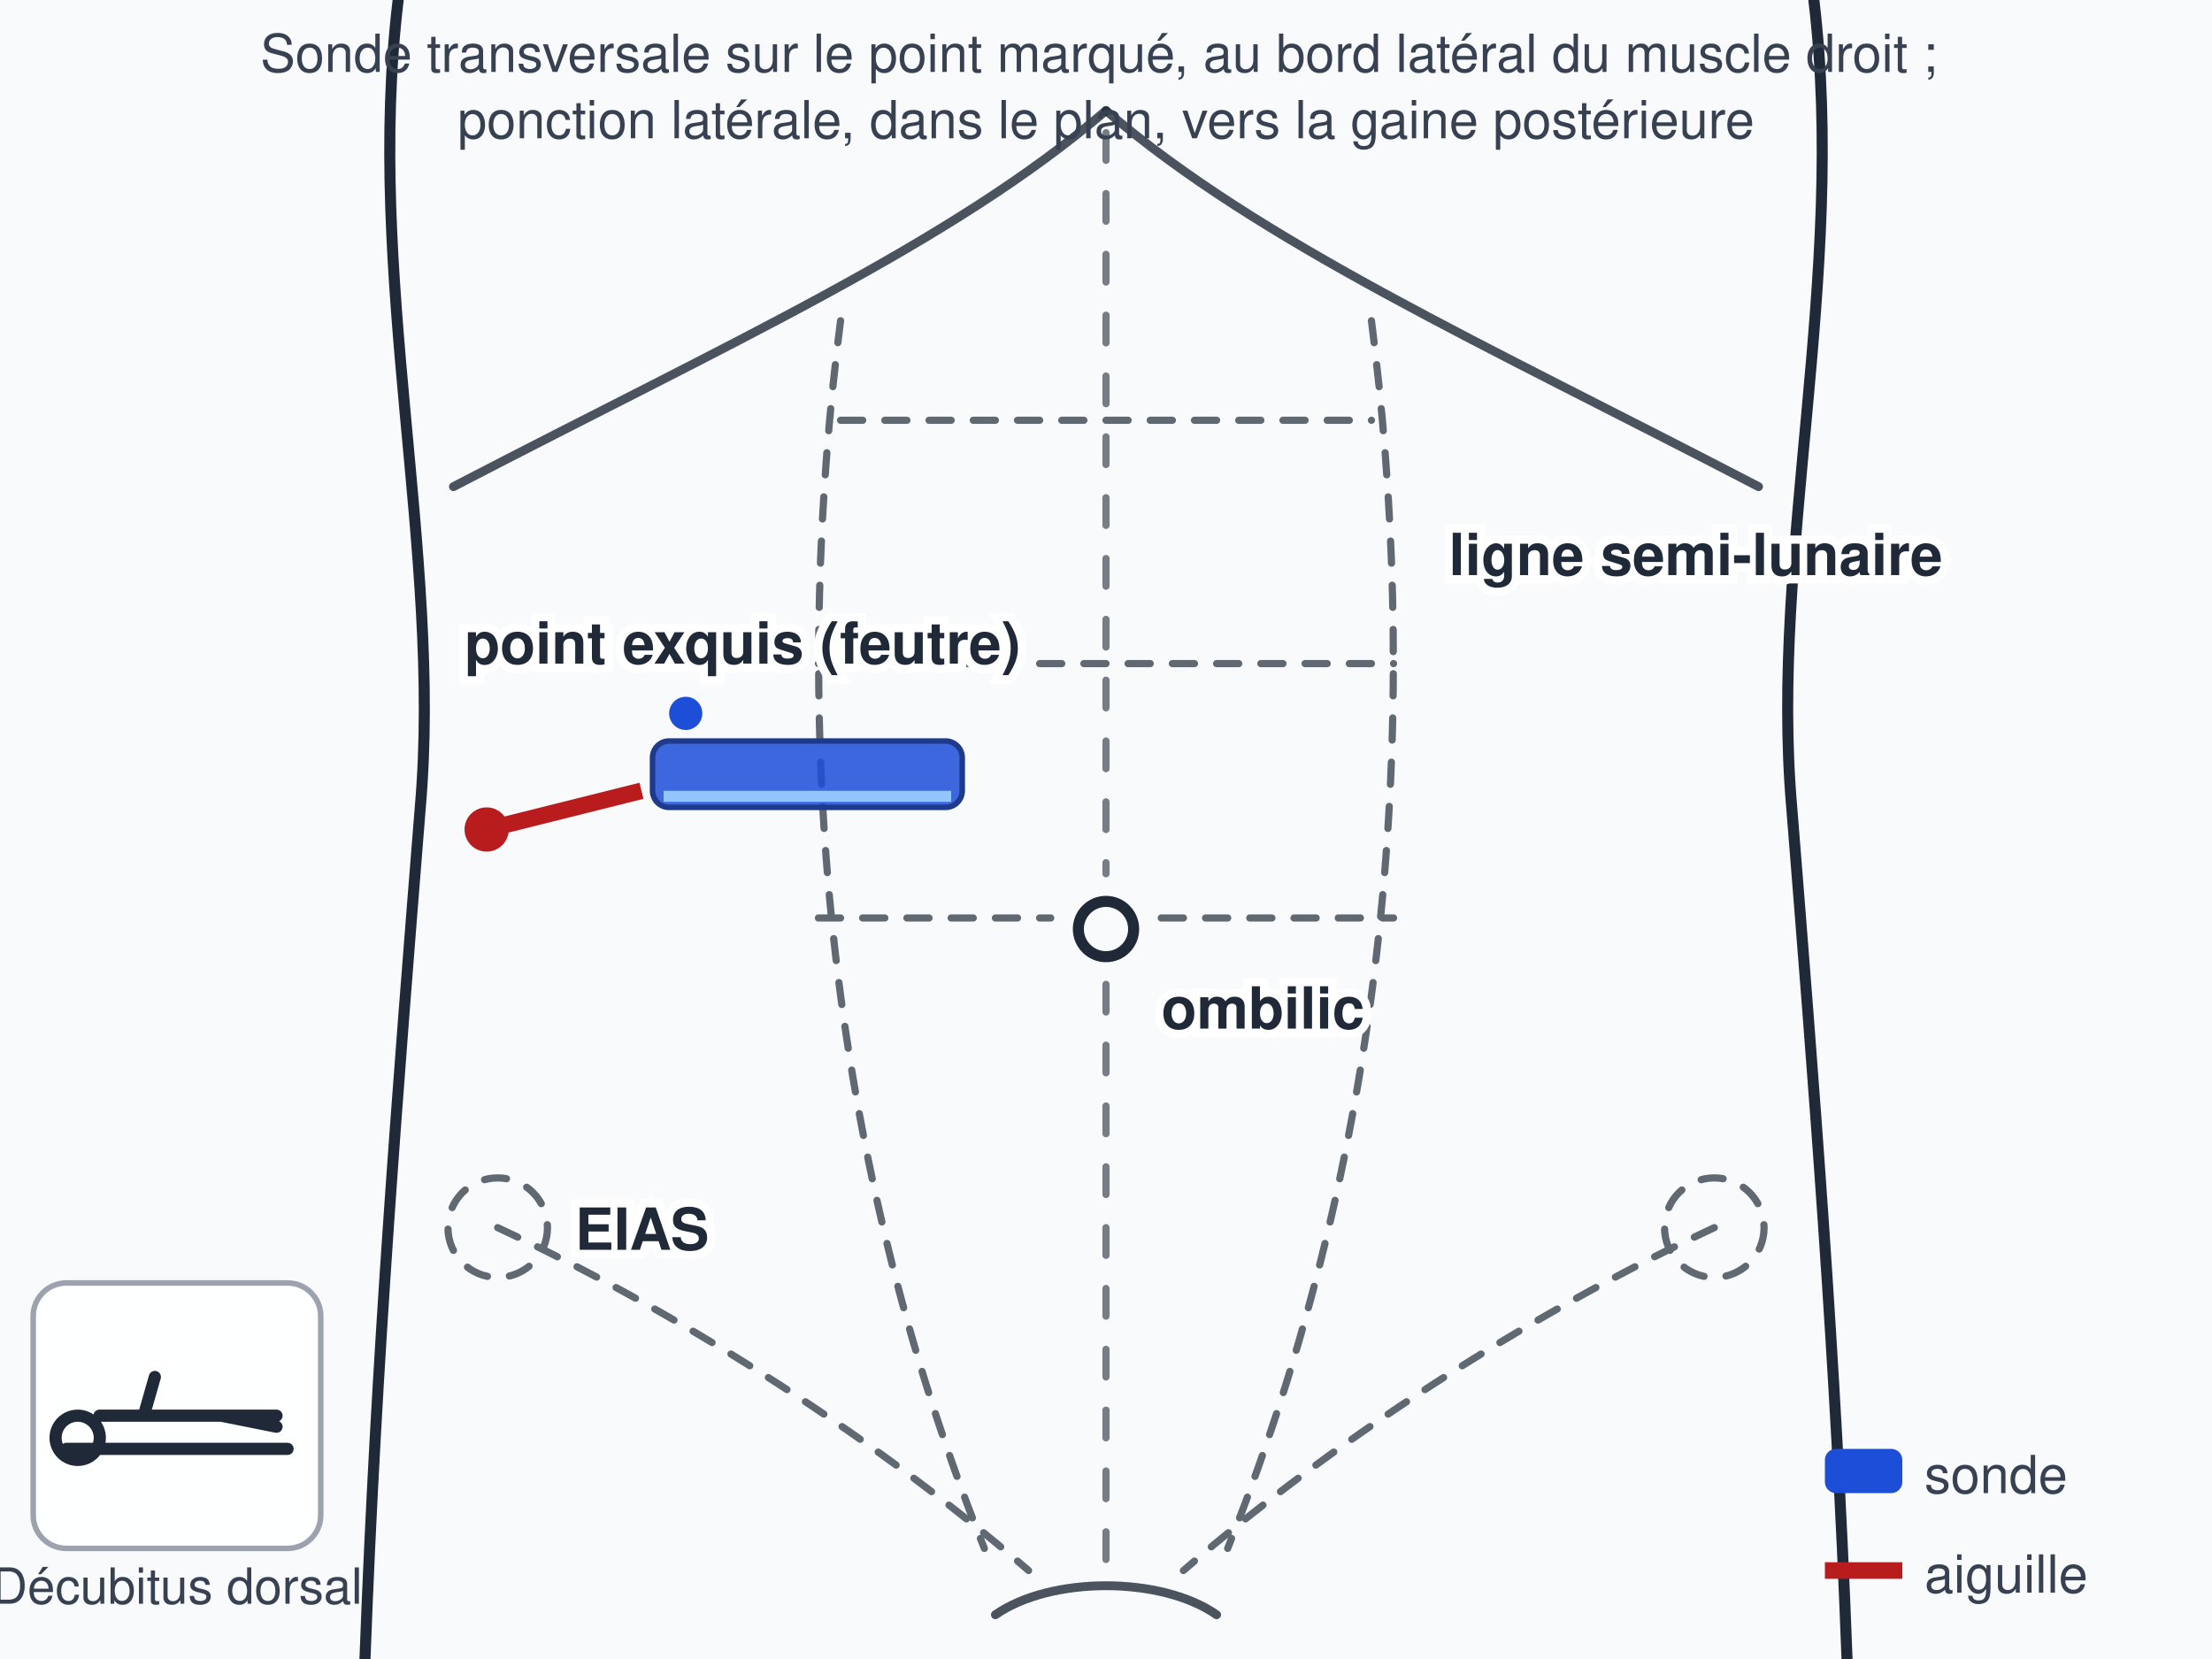
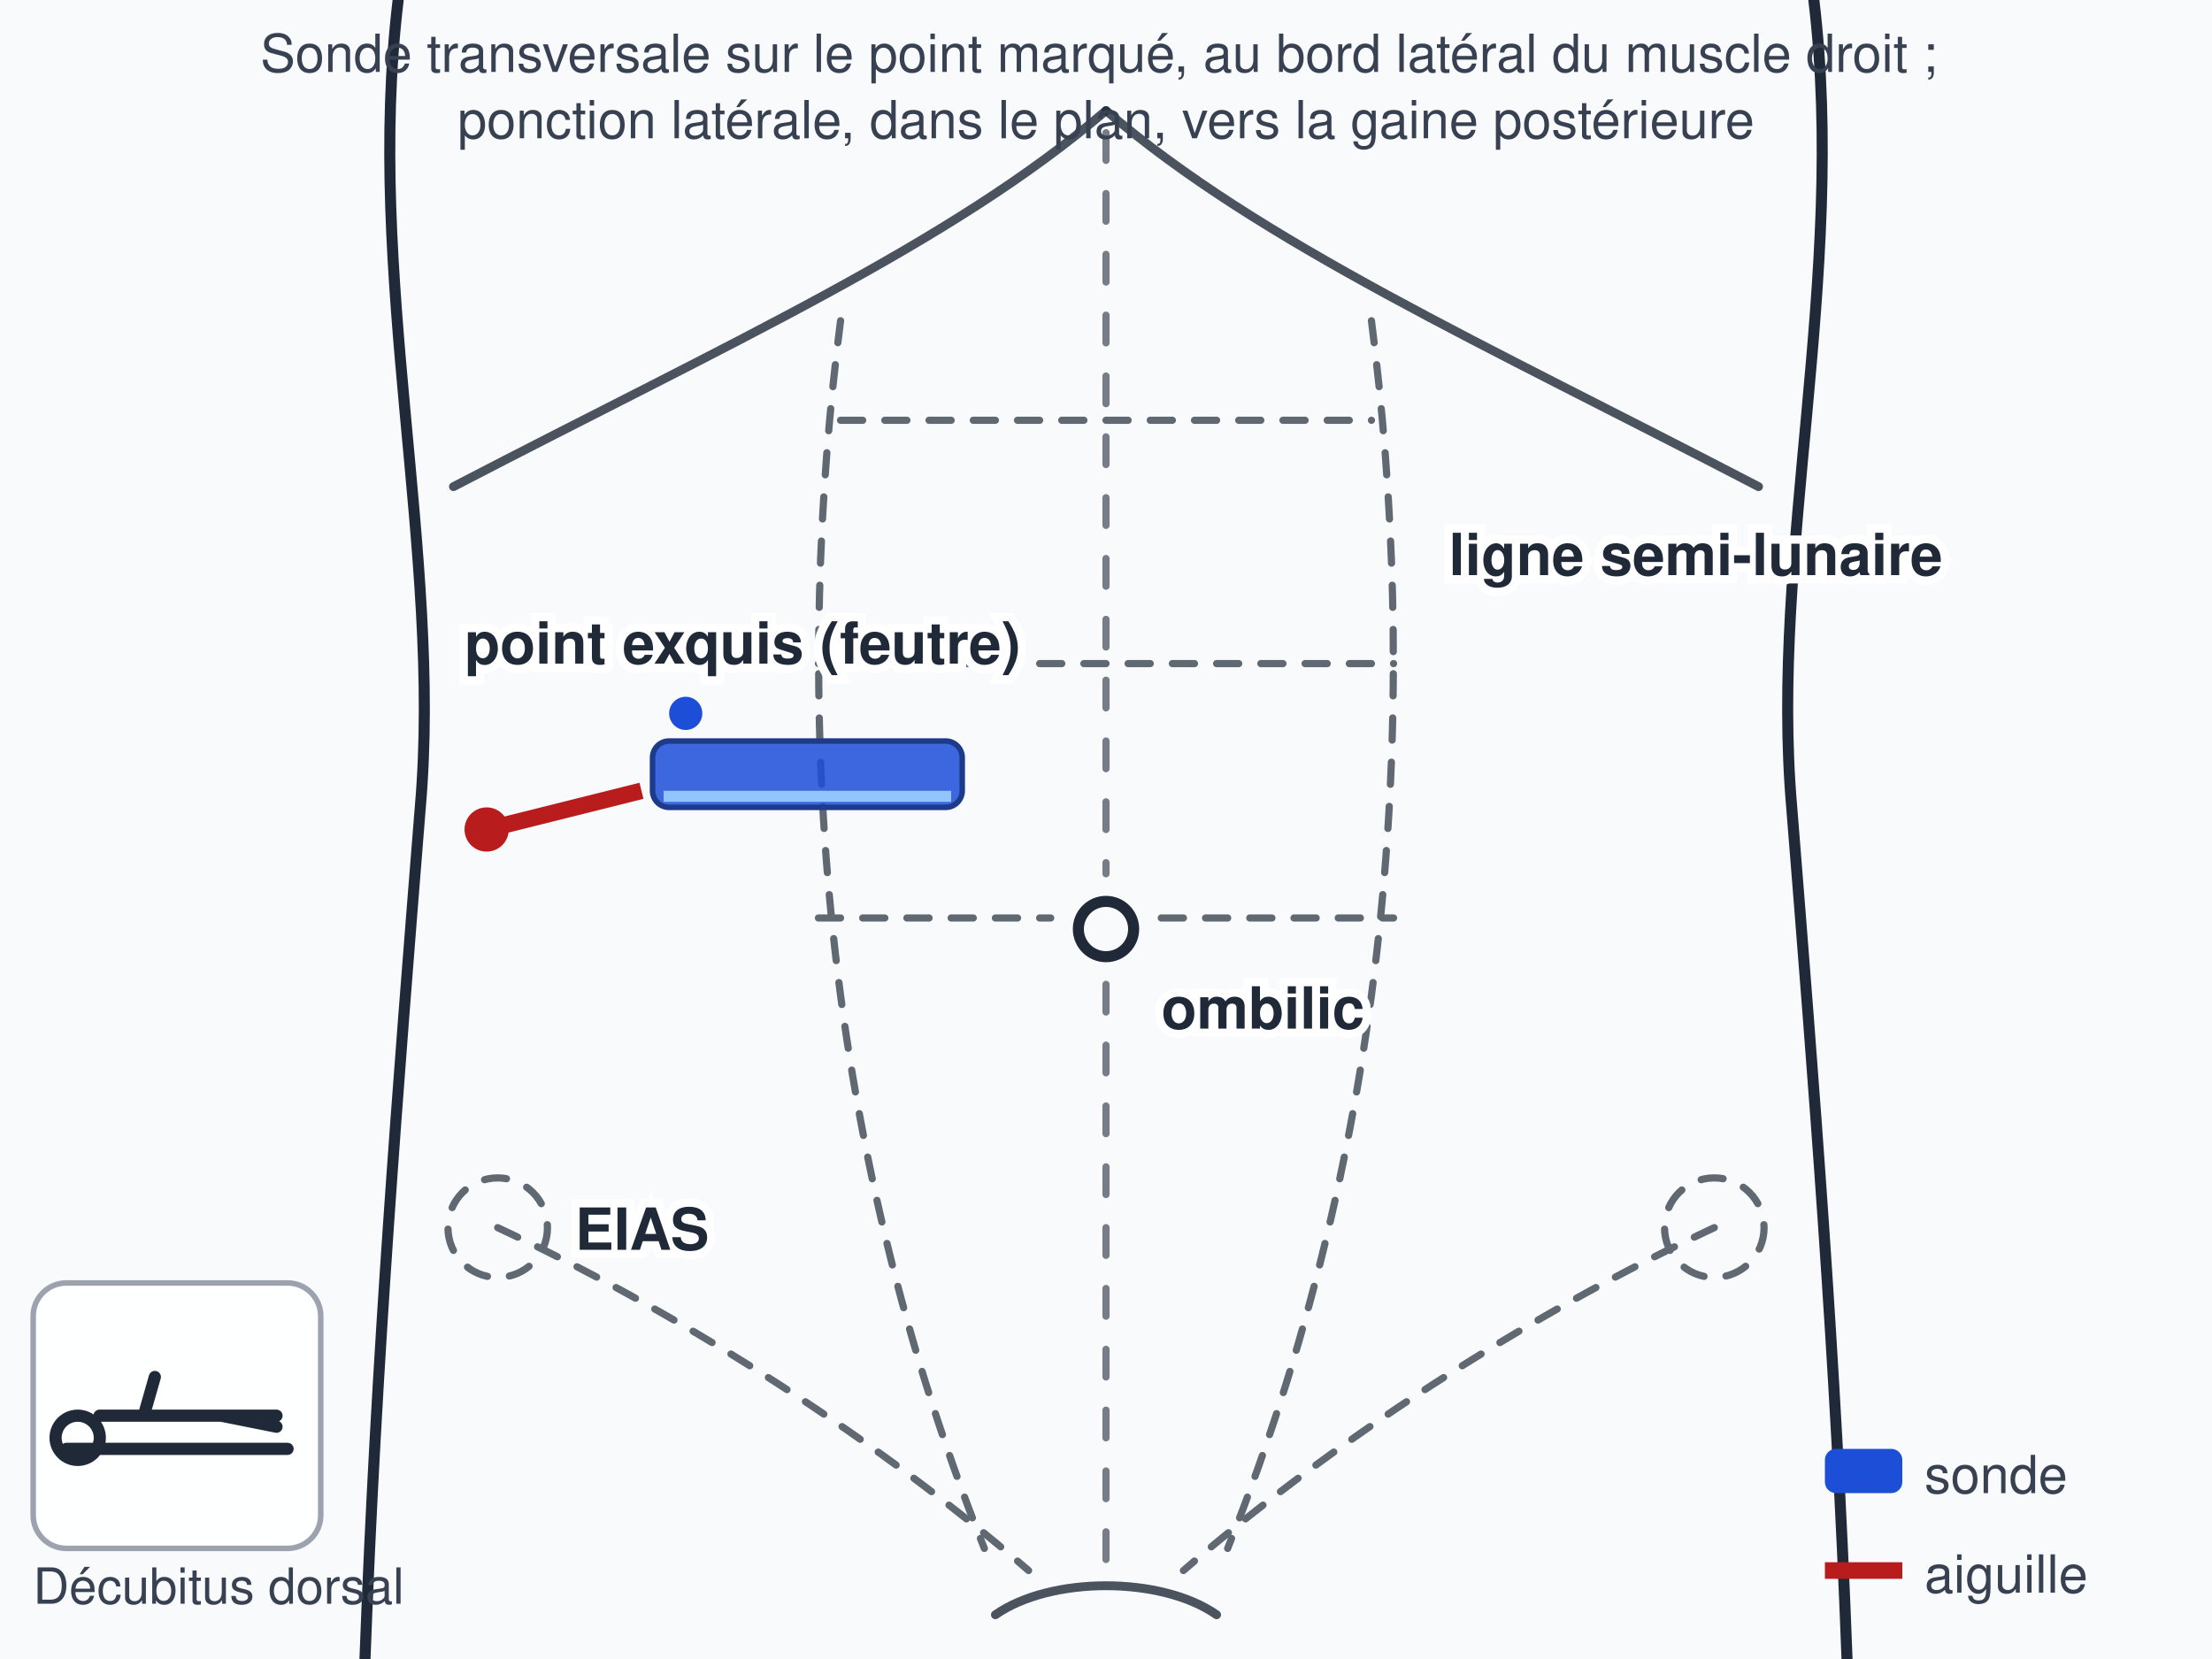
<svg xmlns="http://www.w3.org/2000/svg" viewBox="0 0 400 300" font-family="-apple-system, Helvetica, Arial, sans-serif">
  <rect width="400" height="300" fill="#f8fafc" />
  <g fill="none" stroke="#1f2937" stroke-width="2" stroke-linecap="round" stroke-linejoin="round">
    <path d="M72,0 C66,50 80,100 76,146 C72,196 68,246 66,300" />
    <path d="M328,0 C334,50 320,100 324,146 C328,196 332,246 334,300" />
    <path d="M200,20 C172,44 132,62 82,88" stroke-width="1.6" opacity=".8" />
    <path d="M200,20 C228,44 268,62 318,88" stroke-width="1.6" opacity=".8" />
    <circle cx="200" cy="168" r="5" />
    <path d="M180,292 C190,285 210,285 220,292" stroke-width="1.6" opacity=".8" />
    <g stroke-width="1.3" stroke-dasharray="5 6" opacity=".6">
      <path d="M200,24 L200,158 M200,178 L200,284" />
    </g>
    <g stroke-width="1.3" stroke-dasharray="4 4" opacity=".7">
      <path d="M152,58 C144,120 146,200 178,280" />
      <path d="M248,58 C256,120 254,200 222,280" />
      <path d="M152,76 L248,76 M148,120 L252,120 M148,166 L190,166 M210,166 L252,166" />
      <circle cx="90" cy="222" r="9" />
      <circle cx="310" cy="222" r="9" />
      <path d="M90,222 C120,236 156,258 186,284 M310,222 C280,236 244,258 214,284" />
    </g>
  </g>
  <g transform="translate(146,140) rotate(0)">
    <rect x="-28" y="-6" width="56" height="12" rx="3" fill="#1d4ed8" fill-opacity=".85" stroke="#1e3a8a" />
    <rect x="-26" y="3" width="52" height="2" fill="#93c5fd" stroke="none" />
    <circle cx="-22" cy="-11" r="3" fill="#1d4ed8" stroke="none" />
  </g>
  <line x1="88" y1="150" x2="116" y2="143" stroke="#b91c1c" stroke-width="3" />
  <circle cx="88" cy="150" r="4" fill="#b91c1c" stroke="none" />
  <text x="262" y="104" font-size="10.5" font-weight="600" fill="#1f2937" stroke="#fff" stroke-width="3" paint-order="stroke">ligne semi-lunaire</text>
  <text x="210" y="186" font-size="10.5" font-weight="600" fill="#1f2937" stroke="#fff" stroke-width="3" paint-order="stroke">ombilic</text>
  <text x="84" y="120" font-size="10.5" font-weight="600" fill="#1f2937" stroke="#fff" stroke-width="3" paint-order="stroke">point exquis (feutre)</text>
  <text x="104" y="226" font-size="10.5" font-weight="600" fill="#1f2937" stroke="#fff" stroke-width="3" paint-order="stroke">EIAS</text>
  <g transform="translate(6,232)">
    <rect x="0" y="0" width="52" height="48" rx="6" fill="#fff" fill-opacity=".9" stroke="#9ca3af" stroke-width="1" />
    <path d="M8,24 a4,4 0 1,0 0.1,0 M12,24 L44,24 M20,24 L22,17 M34,24 L44,26 M6,30 L46,30" stroke="#1f2937" stroke-width="2.2" fill="none" stroke-linecap="round" />
-     <text x="26" y="58" text-anchor="middle" font-size="9" fill="#374151" stroke="none">Décubitus dorsal</text>
+     <text x="0" y="58" text-anchor="start" font-size="9" fill="#374151" stroke="none">Décubitus dorsal</text>
  </g>
  <g font-size="9.5" fill="#374151" stroke="none" transform="translate(330,262)">
    <rect x="0" y="0" width="14" height="8" rx="2" fill="#1d4ed8" />
    <text x="18" y="8">sonde</text>
    <line x1="0" y1="22" x2="14" y2="22" stroke="#b91c1c" stroke-width="3" />
    <text x="18" y="26">aiguille</text>
  </g>
  <text x="200" y="13" text-anchor="middle" font-size="9.5" fill="#374151" stroke="none">
    <tspan x="200" dy="0">Sonde transversale sur le point marqué, au bord latéral du muscle droit ;</tspan>
    <tspan x="200" dy="12">ponction latérale, dans le plan, vers la gaine postérieure</tspan>
  </text>
</svg>
